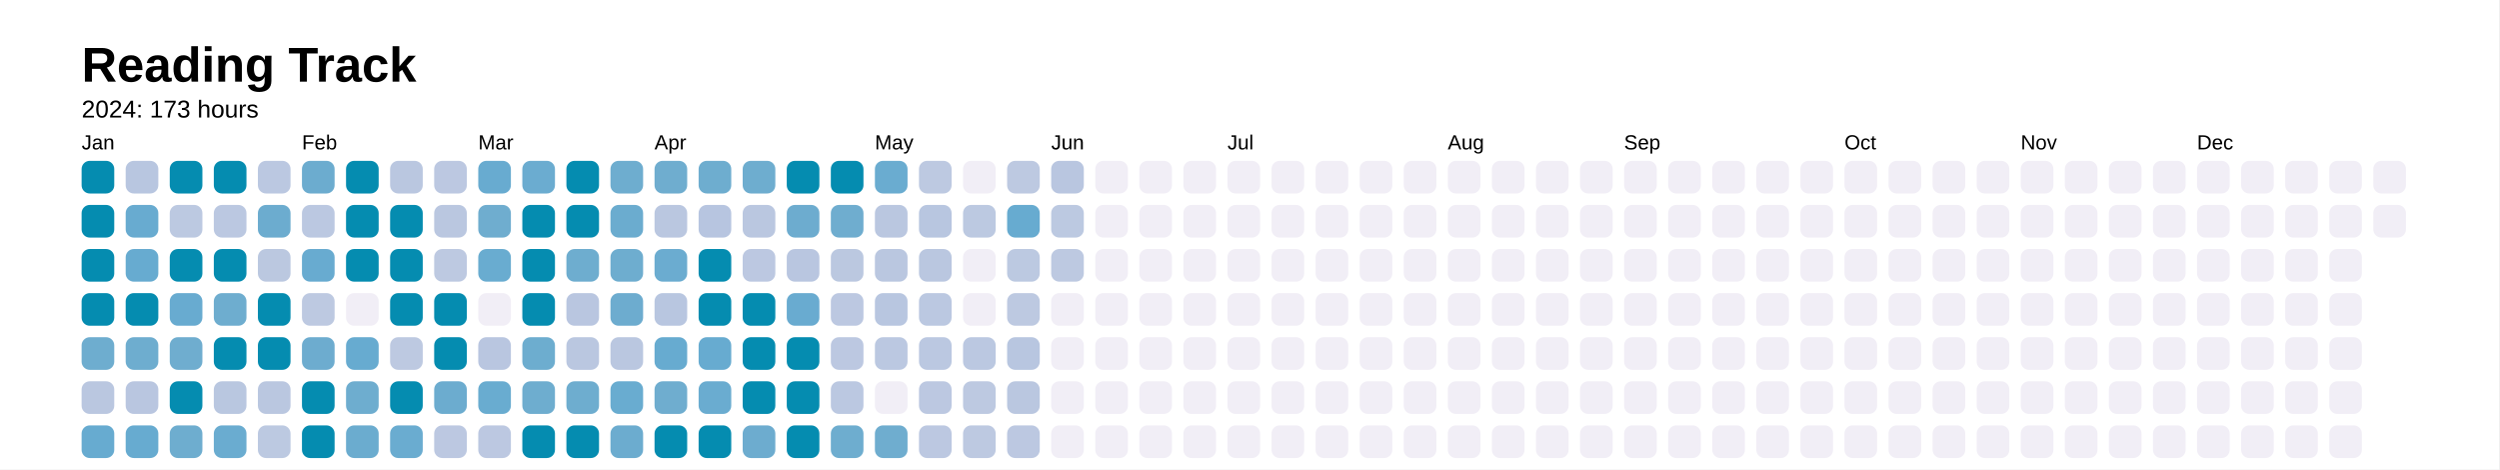
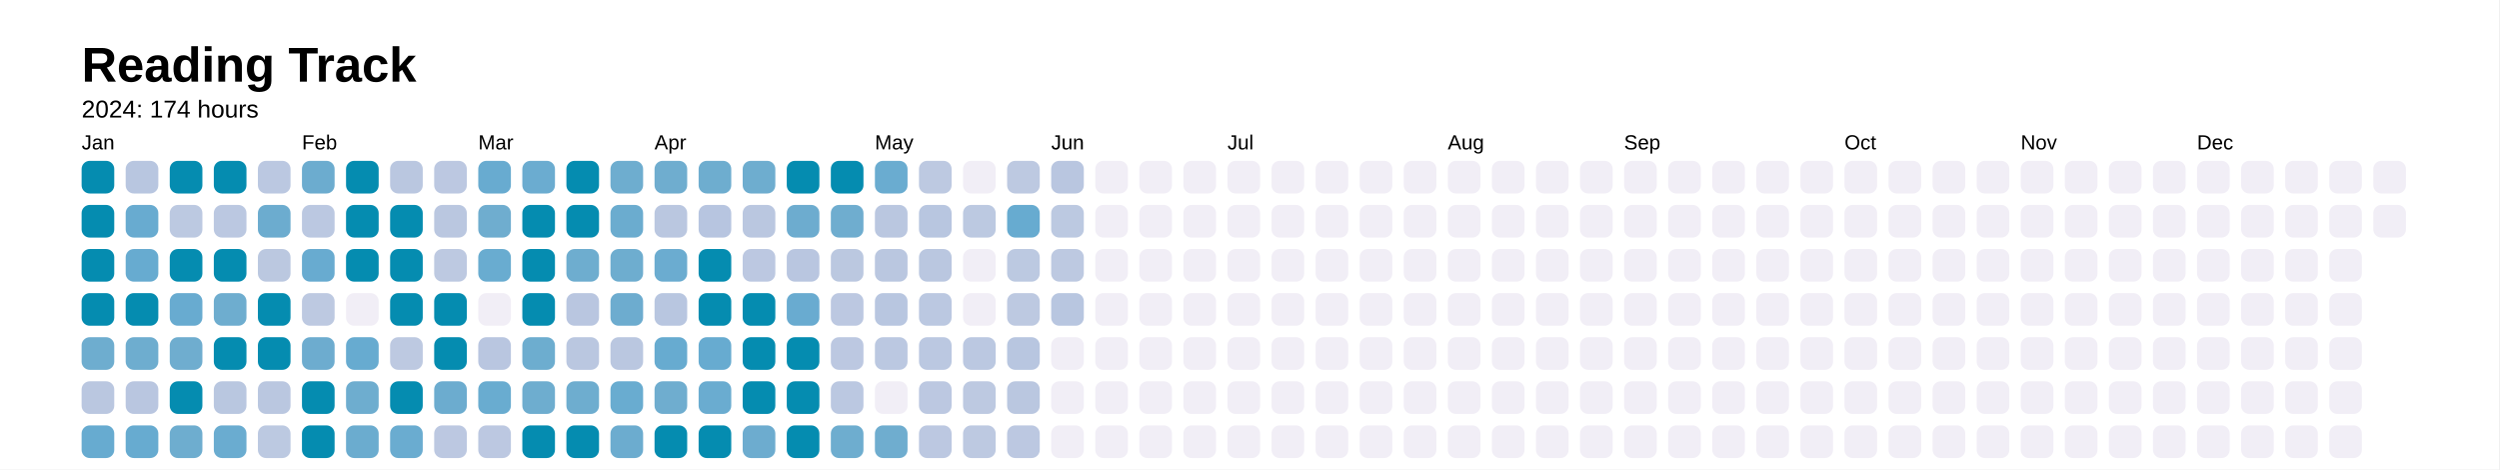
<svg xmlns="http://www.w3.org/2000/svg" baseProfile="full" height="57.5mm" version="1.1" viewBox="0,0,306.2,57.5" width="306.2mm">
  <defs />
  <rect fill="#FFFFFF" height="57.5" width="306.2" x="0" y="0" />
  <text fill="#000000" style="font-size:6px; font-family:Arial; font-weight:bold;" x="10" y="10">Reading Track</text>
-   <text fill="#000000" style="font-size:3px; font-family:Arial;" x="10" y="14.4">2024: 173 hours</text>
+   <text fill="#000000" style="font-size:3px; font-family:Arial;" x="10" y="14.4">2024: 174 hours</text>
  <text fill="#000000" style="font-size:2.5px; font-family:Arial" x="10" y="18.3">Jan</text>
  <rect fill="#058cb0" height="4" rx="1" ry="1" width="4" x="10" y="19.7" />
  <rect fill="#058cb0" height="4" rx="1" ry="1" width="4" x="10" y="25.1" />
  <rect fill="#058cb0" height="4" rx="1" ry="1" width="4" x="10" y="30.5" />
  <rect fill="#058cb0" height="4" rx="1" ry="1" width="4" x="10" y="35.9" />
  <rect fill="#6eadcf" height="4" rx="1" ry="1" width="4" x="10" y="41.3" />
  <rect fill="#bac7e0" height="4" rx="1" ry="1" width="4" x="10" y="46.7" />
  <rect fill="#67abd0" height="4" rx="1" ry="1" width="4" x="10" y="52.1" />
  <rect fill="#b8c6e0" height="4" rx="1" ry="1" width="4" x="15.4" y="19.7" />
  <rect fill="#68abd0" height="4" rx="1" ry="1" width="4" x="15.4" y="25.1" />
  <rect fill="#67abd0" height="4" rx="1" ry="1" width="4" x="15.4" y="30.5" />
  <rect fill="#058cb0" height="4" rx="1" ry="1" width="4" x="15.4" y="35.9" />
  <rect fill="#6eadcf" height="4" rx="1" ry="1" width="4" x="15.4" y="41.3" />
  <rect fill="#b9c6e0" height="4" rx="1" ry="1" width="4" x="15.4" y="46.7" />
  <rect fill="#67abd0" height="4" rx="1" ry="1" width="4" x="15.4" y="52.1" />
  <rect fill="#058cb0" height="4" rx="1" ry="1" width="4" x="20.8" y="19.7" />
  <rect fill="#bcc9e1" height="4" rx="1" ry="1" width="4" x="20.8" y="25.1" />
  <rect fill="#058cb0" height="4" rx="1" ry="1" width="4" x="20.8" y="30.5" />
  <rect fill="#68abd0" height="4" rx="1" ry="1" width="4" x="20.8" y="35.9" />
  <rect fill="#6fadcf" height="4" rx="1" ry="1" width="4" x="20.8" y="41.3" />
  <rect fill="#058cb0" height="4" rx="1" ry="1" width="4" x="20.8" y="46.7" />
  <rect fill="#6eadcf" height="4" rx="1" ry="1" width="4" x="20.8" y="52.1" />
  <rect fill="#058cb0" height="4" rx="1" ry="1" width="4" x="26.2" y="19.7" />
  <rect fill="#bbc8e1" height="4" rx="1" ry="1" width="4" x="26.2" y="25.1" />
  <rect fill="#058cb0" height="4" rx="1" ry="1" width="4" x="26.2" y="30.5" />
  <rect fill="#6eadcf" height="4" rx="1" ry="1" width="4" x="26.2" y="35.9" />
  <rect fill="#058cb0" height="4" rx="1" ry="1" width="4" x="26.2" y="41.3" />
  <rect fill="#b9c7e0" height="4" rx="1" ry="1" width="4" x="26.2" y="46.7" />
  <rect fill="#6aacd0" height="4" rx="1" ry="1" width="4" x="26.2" y="52.1" />
  <rect fill="#bbc8e1" height="4" rx="1" ry="1" width="4" x="31.6" y="19.7" />
  <rect fill="#6caccf" height="4" rx="1" ry="1" width="4" x="31.6" y="25.1" />
  <rect fill="#bbc8e0" height="4" rx="1" ry="1" width="4" x="31.6" y="30.5" />
  <rect fill="#058cb0" height="4" rx="1" ry="1" width="4" x="31.6" y="35.9" />
  <rect fill="#058cb0" height="4" rx="1" ry="1" width="4" x="31.6" y="41.3" />
  <rect fill="#bac7e0" height="4" rx="1" ry="1" width="4" x="31.6" y="46.7" />
  <rect fill="#bcc9e1" height="4" rx="1" ry="1" width="4" x="31.6" y="52.1" />
  <text fill="#000000" style="font-size:2.5px; font-family:Arial" x="37.0" y="18.3">Feb</text>
  <rect fill="#6caccf" height="4" rx="1" ry="1" width="4" x="37.0" y="19.7" />
  <rect fill="#bbc8e1" height="4" rx="1" ry="1" width="4" x="37.0" y="25.1" />
  <rect fill="#68abd0" height="4" rx="1" ry="1" width="4" x="37.0" y="30.5" />
  <rect fill="#bdc9e1" height="4" rx="1" ry="1" width="4" x="37.0" y="35.9" />
  <rect fill="#6daccf" height="4" rx="1" ry="1" width="4" x="37.0" y="41.3" />
  <rect fill="#058cb0" height="4" rx="1" ry="1" width="4" x="37.0" y="46.7" />
  <rect fill="#058cb0" height="4" rx="1" ry="1" width="4" x="37.0" y="52.1" />
  <rect fill="#058cb0" height="4" rx="1" ry="1" width="4" x="42.4" y="19.7" />
  <rect fill="#058cb0" height="4" rx="1" ry="1" width="4" x="42.4" y="25.1" />
  <rect fill="#058cb0" height="4" rx="1" ry="1" width="4" x="42.4" y="30.5" />
  <rect fill="#f1eef6" height="4" rx="1" ry="1" width="4" x="42.4" y="35.9" />
  <rect fill="#67abd0" height="4" rx="1" ry="1" width="4" x="42.4" y="41.3" />
  <rect fill="#6eadcf" height="4" rx="1" ry="1" width="4" x="42.4" y="46.7" />
  <rect fill="#6baccf" height="4" rx="1" ry="1" width="4" x="42.4" y="52.1" />
  <rect fill="#bac7e0" height="4" rx="1" ry="1" width="4" x="47.8" y="19.7" />
  <rect fill="#058cb0" height="4" rx="1" ry="1" width="4" x="47.8" y="25.1" />
  <rect fill="#058cb0" height="4" rx="1" ry="1" width="4" x="47.8" y="30.5" />
  <rect fill="#058cb0" height="4" rx="1" ry="1" width="4" x="47.8" y="35.9" />
  <rect fill="#bdc9e1" height="4" rx="1" ry="1" width="4" x="47.8" y="41.3" />
  <rect fill="#058cb0" height="4" rx="1" ry="1" width="4" x="47.8" y="46.7" />
  <rect fill="#6aacd0" height="4" rx="1" ry="1" width="4" x="47.8" y="52.1" />
  <rect fill="#bcc8e1" height="4" rx="1" ry="1" width="4" x="53.2" y="19.7" />
  <rect fill="#bac7e0" height="4" rx="1" ry="1" width="4" x="53.2" y="25.1" />
  <rect fill="#bdc9e1" height="4" rx="1" ry="1" width="4" x="53.2" y="30.5" />
  <rect fill="#058cb0" height="4" rx="1" ry="1" width="4" x="53.2" y="35.9" />
  <rect fill="#058cb0" height="4" rx="1" ry="1" width="4" x="53.2" y="41.3" />
  <rect fill="#6caccf" height="4" rx="1" ry="1" width="4" x="53.2" y="46.7" />
  <rect fill="#bcc8e1" height="4" rx="1" ry="1" width="4" x="53.2" y="52.1" />
  <text fill="#000000" style="font-size:2.5px; font-family:Arial" x="58.6" y="18.3">Mar</text>
  <rect fill="#68abd0" height="4" rx="1" ry="1" width="4" x="58.6" y="19.7" />
  <rect fill="#6fadcf" height="4" rx="1" ry="1" width="4" x="58.6" y="25.1" />
  <rect fill="#69acd0" height="4" rx="1" ry="1" width="4" x="58.6" y="30.5" />
  <rect fill="#f1eef6" height="4" rx="1" ry="1" width="4" x="58.6" y="35.9" />
  <rect fill="#b9c6e0" height="4" rx="1" ry="1" width="4" x="58.6" y="41.3" />
  <rect fill="#69acd0" height="4" rx="1" ry="1" width="4" x="58.6" y="46.7" />
  <rect fill="#bcc8e1" height="4" rx="1" ry="1" width="4" x="58.6" y="52.1" />
  <rect fill="#6bacd0" height="4" rx="1" ry="1" width="4" x="64" y="19.7" />
  <rect fill="#058cb0" height="4" rx="1" ry="1" width="4" x="64" y="25.1" />
  <rect fill="#058cb0" height="4" rx="1" ry="1" width="4" x="64" y="30.5" />
  <rect fill="#058cb0" height="4" rx="1" ry="1" width="4" x="64" y="35.9" />
  <rect fill="#6dadcf" height="4" rx="1" ry="1" width="4" x="64" y="41.3" />
  <rect fill="#6eadcf" height="4" rx="1" ry="1" width="4" x="64" y="46.7" />
  <rect fill="#058cb0" height="4" rx="1" ry="1" width="4" x="64" y="52.1" />
  <rect fill="#058cb0" height="4" rx="1" ry="1" width="4" x="69.4" y="19.7" />
  <rect fill="#058cb0" height="4" rx="1" ry="1" width="4" x="69.4" y="25.1" />
  <rect fill="#6eadcf" height="4" rx="1" ry="1" width="4" x="69.4" y="30.5" />
  <rect fill="#b9c6e0" height="4" rx="1" ry="1" width="4" x="69.4" y="35.9" />
  <rect fill="#bac7e0" height="4" rx="1" ry="1" width="4" x="69.4" y="41.3" />
  <rect fill="#6eadcf" height="4" rx="1" ry="1" width="4" x="69.4" y="46.7" />
  <rect fill="#058cb0" height="4" rx="1" ry="1" width="4" x="69.4" y="52.1" />
  <rect fill="#6eadcf" height="4" rx="1" ry="1" width="4" x="74.8" y="19.7" />
  <rect fill="#6baccf" height="4" rx="1" ry="1" width="4" x="74.8" y="25.1" />
  <rect fill="#6eadcf" height="4" rx="1" ry="1" width="4" x="74.8" y="30.5" />
  <rect fill="#6daccf" height="4" rx="1" ry="1" width="4" x="74.8" y="35.9" />
  <rect fill="#bac7e0" height="4" rx="1" ry="1" width="4" x="74.8" y="41.3" />
  <rect fill="#69acd0" height="4" rx="1" ry="1" width="4" x="74.8" y="46.7" />
  <rect fill="#6caccf" height="4" rx="1" ry="1" width="4" x="74.8" y="52.1" />
  <text fill="#000000" style="font-size:2.5px; font-family:Arial" x="80.2" y="18.3">Apr</text>
  <rect fill="#6fadcf" height="4" rx="1" ry="1" width="4" x="80.2" y="19.7" />
  <rect fill="#bac7e0" height="4" rx="1" ry="1" width="4" x="80.2" y="25.1" />
  <rect fill="#6bacd0" height="4" rx="1" ry="1" width="4" x="80.2" y="30.5" />
  <rect fill="#b8c6e0" height="4" rx="1" ry="1" width="4" x="80.2" y="35.9" />
  <rect fill="#67abd0" height="4" rx="1" ry="1" width="4" x="80.2" y="41.3" />
  <rect fill="#6fadcf" height="4" rx="1" ry="1" width="4" x="80.2" y="46.7" />
  <rect fill="#058cb0" height="4" rx="1" ry="1" width="4" x="80.2" y="52.1" />
  <rect fill="#6eadcf" height="4" rx="1" ry="1" width="4" x="85.6" y="19.7" />
  <rect fill="#b7c5e0" height="4" rx="1" ry="1" width="4" x="85.6" y="25.1" />
  <rect fill="#058cb0" height="4" rx="1" ry="1" width="4" x="85.6" y="30.5" />
  <rect fill="#058cb0" height="4" rx="1" ry="1" width="4" x="85.6" y="35.9" />
  <rect fill="#67abd0" height="4" rx="1" ry="1" width="4" x="85.6" y="41.3" />
  <rect fill="#6aacd0" height="4" rx="1" ry="1" width="4" x="85.6" y="46.7" />
  <rect fill="#058cb0" height="4" rx="1" ry="1" width="4" x="85.6" y="52.1" />
  <rect fill="#6eadcf" height="4" rx="1" ry="1" width="4" x="91" y="19.7" />
  <rect fill="#bac7e0" height="4" rx="1" ry="1" width="4" x="91" y="25.1" />
  <rect fill="#bcc8e1" height="4" rx="1" ry="1" width="4" x="91" y="30.5" />
  <rect fill="#058cb0" height="4" rx="1" ry="1" width="4" x="91" y="35.9" />
  <rect fill="#058cb0" height="4" rx="1" ry="1" width="4" x="91" y="41.3" />
  <rect fill="#058cb0" height="4" rx="1" ry="1" width="4" x="91" y="46.7" />
  <rect fill="#6daccf" height="4" rx="1" ry="1" width="4" x="91" y="52.1" />
  <rect fill="#058cb0" height="4" rx="1" ry="1" width="4" x="96.4" y="19.7" />
  <rect fill="#6daccf" height="4" rx="1" ry="1" width="4" x="96.4" y="25.1" />
  <rect fill="#b9c6e0" height="4" rx="1" ry="1" width="4" x="96.4" y="30.5" />
  <rect fill="#69abd0" height="4" rx="1" ry="1" width="4" x="96.4" y="35.9" />
  <rect fill="#058cb0" height="4" rx="1" ry="1" width="4" x="96.4" y="41.3" />
  <rect fill="#058cb0" height="4" rx="1" ry="1" width="4" x="96.4" y="46.7" />
  <rect fill="#058cb0" height="4" rx="1" ry="1" width="4" x="96.4" y="52.1" />
  <rect fill="#058cb0" height="4" rx="1" ry="1" width="4" x="101.8" y="19.7" />
  <rect fill="#6fadcf" height="4" rx="1" ry="1" width="4" x="101.8" y="25.1" />
  <rect fill="#bbc8e0" height="4" rx="1" ry="1" width="4" x="101.8" y="30.5" />
  <rect fill="#bcc8e1" height="4" rx="1" ry="1" width="4" x="101.8" y="35.9" />
  <rect fill="#bcc8e1" height="4" rx="1" ry="1" width="4" x="101.8" y="41.3" />
  <rect fill="#bbc8e1" height="4" rx="1" ry="1" width="4" x="101.8" y="46.7" />
  <rect fill="#6eadcf" height="4" rx="1" ry="1" width="4" x="101.8" y="52.1" />
  <text fill="#000000" style="font-size:2.5px; font-family:Arial" x="107.2" y="18.3">May</text>
  <rect fill="#6aacd0" height="4" rx="1" ry="1" width="4" x="107.2" y="19.7" />
  <rect fill="#bac7e0" height="4" rx="1" ry="1" width="4" x="107.2" y="25.1" />
  <rect fill="#bac7e0" height="4" rx="1" ry="1" width="4" x="107.2" y="30.5" />
  <rect fill="#b8c6e0" height="4" rx="1" ry="1" width="4" x="107.2" y="35.9" />
  <rect fill="#bbc8e1" height="4" rx="1" ry="1" width="4" x="107.2" y="41.3" />
  <rect fill="#f1eef6" height="4" rx="1" ry="1" width="4" x="107.2" y="46.7" />
  <rect fill="#6fadcf" height="4" rx="1" ry="1" width="4" x="107.2" y="52.1" />
  <rect fill="#bdc9e1" height="4" rx="1" ry="1" width="4" x="112.6" y="19.7" />
  <rect fill="#b8c6e0" height="4" rx="1" ry="1" width="4" x="112.6" y="25.1" />
  <rect fill="#bac7e0" height="4" rx="1" ry="1" width="4" x="112.6" y="30.5" />
  <rect fill="#bbc8e1" height="4" rx="1" ry="1" width="4" x="112.6" y="35.9" />
  <rect fill="#bbc8e1" height="4" rx="1" ry="1" width="4" x="112.6" y="41.3" />
  <rect fill="#bcc8e1" height="4" rx="1" ry="1" width="4" x="112.6" y="46.7" />
  <rect fill="#bcc8e1" height="4" rx="1" ry="1" width="4" x="112.6" y="52.1" />
  <rect fill="#f1eef6" height="4" rx="1" ry="1" width="4" x="118" y="19.7" />
  <rect fill="#bcc9e1" height="4" rx="1" ry="1" width="4" x="118" y="25.1" />
  <rect fill="#f1eef6" height="4" rx="1" ry="1" width="4" x="118" y="30.5" />
  <rect fill="#f1eef6" height="4" rx="1" ry="1" width="4" x="118" y="35.9" />
  <rect fill="#bbc8e1" height="4" rx="1" ry="1" width="4" x="118" y="41.3" />
  <rect fill="#bdc9e1" height="4" rx="1" ry="1" width="4" x="118" y="46.7" />
  <rect fill="#bdc9e1" height="4" rx="1" ry="1" width="4" x="118" y="52.1" />
  <rect fill="#bdc9e1" height="4" rx="1" ry="1" width="4" x="123.4" y="19.7" />
  <rect fill="#67abd0" height="4" rx="1" ry="1" width="4" x="123.4" y="25.1" />
  <rect fill="#bcc9e1" height="4" rx="1" ry="1" width="4" x="123.4" y="30.5" />
  <rect fill="#bdc9e1" height="4" rx="1" ry="1" width="4" x="123.4" y="35.9" />
  <rect fill="#b8c6e0" height="4" rx="1" ry="1" width="4" x="123.4" y="41.3" />
  <rect fill="#bac7e0" height="4" rx="1" ry="1" width="4" x="123.4" y="46.7" />
  <rect fill="#bcc8e1" height="4" rx="1" ry="1" width="4" x="123.4" y="52.1" />
  <text fill="#000000" style="font-size:2.5px; font-family:Arial" x="128.8" y="18.3">Jun</text>
  <rect fill="#b9c6e0" height="4" rx="1" ry="1" width="4" x="128.8" y="19.7" />
  <rect fill="#bcc9e1" height="4" rx="1" ry="1" width="4" x="128.8" y="25.1" />
  <rect fill="#bdc9e1" height="4" rx="1" ry="1" width="4" x="128.8" y="30.5" />
-   <rect fill="#f1eef6" height="4" rx="1" ry="1" width="4" x="128.8" y="35.9" />
+   <rect fill="#b8c6e0" height="4" rx="1" ry="1" width="4" x="128.8" y="35.9" />
  <rect fill="#f1eef6" height="4" rx="1" ry="1" width="4" x="128.8" y="41.3" />
  <rect fill="#f1eef6" height="4" rx="1" ry="1" width="4" x="128.8" y="46.7" />
  <rect fill="#f1eef6" height="4" rx="1" ry="1" width="4" x="128.8" y="52.1" />
  <rect fill="#f1eef6" height="4" rx="1" ry="1" width="4" x="134.2" y="19.7" />
  <rect fill="#f1eef6" height="4" rx="1" ry="1" width="4" x="134.2" y="25.1" />
  <rect fill="#f1eef6" height="4" rx="1" ry="1" width="4" x="134.2" y="30.5" />
  <rect fill="#f1eef6" height="4" rx="1" ry="1" width="4" x="134.2" y="35.9" />
  <rect fill="#f1eef6" height="4" rx="1" ry="1" width="4" x="134.2" y="41.3" />
  <rect fill="#f1eef6" height="4" rx="1" ry="1" width="4" x="134.2" y="46.7" />
  <rect fill="#f1eef6" height="4" rx="1" ry="1" width="4" x="134.2" y="52.1" />
  <rect fill="#f1eef6" height="4" rx="1" ry="1" width="4" x="139.6" y="19.7" />
  <rect fill="#f1eef6" height="4" rx="1" ry="1" width="4" x="139.6" y="25.1" />
  <rect fill="#f1eef6" height="4" rx="1" ry="1" width="4" x="139.6" y="30.5" />
  <rect fill="#f1eef6" height="4" rx="1" ry="1" width="4" x="139.6" y="35.9" />
  <rect fill="#f1eef6" height="4" rx="1" ry="1" width="4" x="139.6" y="41.3" />
  <rect fill="#f1eef6" height="4" rx="1" ry="1" width="4" x="139.6" y="46.7" />
  <rect fill="#f1eef6" height="4" rx="1" ry="1" width="4" x="139.6" y="52.1" />
  <rect fill="#f1eef6" height="4" rx="1" ry="1" width="4" x="145" y="19.7" />
  <rect fill="#f1eef6" height="4" rx="1" ry="1" width="4" x="145" y="25.1" />
  <rect fill="#f1eef6" height="4" rx="1" ry="1" width="4" x="145" y="30.5" />
  <rect fill="#f1eef6" height="4" rx="1" ry="1" width="4" x="145" y="35.9" />
  <rect fill="#f1eef6" height="4" rx="1" ry="1" width="4" x="145" y="41.3" />
  <rect fill="#f1eef6" height="4" rx="1" ry="1" width="4" x="145" y="46.7" />
  <rect fill="#f1eef6" height="4" rx="1" ry="1" width="4" x="145" y="52.1" />
  <text fill="#000000" style="font-size:2.5px; font-family:Arial" x="150.4" y="18.3">Jul</text>
  <rect fill="#f1eef6" height="4" rx="1" ry="1" width="4" x="150.4" y="19.7" />
  <rect fill="#f1eef6" height="4" rx="1" ry="1" width="4" x="150.4" y="25.1" />
  <rect fill="#f1eef6" height="4" rx="1" ry="1" width="4" x="150.4" y="30.5" />
  <rect fill="#f1eef6" height="4" rx="1" ry="1" width="4" x="150.4" y="35.9" />
  <rect fill="#f1eef6" height="4" rx="1" ry="1" width="4" x="150.4" y="41.3" />
  <rect fill="#f1eef6" height="4" rx="1" ry="1" width="4" x="150.4" y="46.7" />
  <rect fill="#f1eef6" height="4" rx="1" ry="1" width="4" x="150.4" y="52.1" />
  <rect fill="#f1eef6" height="4" rx="1" ry="1" width="4" x="155.8" y="19.7" />
  <rect fill="#f1eef6" height="4" rx="1" ry="1" width="4" x="155.8" y="25.1" />
  <rect fill="#f1eef6" height="4" rx="1" ry="1" width="4" x="155.8" y="30.5" />
  <rect fill="#f1eef6" height="4" rx="1" ry="1" width="4" x="155.8" y="35.9" />
  <rect fill="#f1eef6" height="4" rx="1" ry="1" width="4" x="155.8" y="41.3" />
  <rect fill="#f1eef6" height="4" rx="1" ry="1" width="4" x="155.8" y="46.7" />
  <rect fill="#f1eef6" height="4" rx="1" ry="1" width="4" x="155.8" y="52.1" />
  <rect fill="#f1eef6" height="4" rx="1" ry="1" width="4" x="161.2" y="19.7" />
  <rect fill="#f1eef6" height="4" rx="1" ry="1" width="4" x="161.2" y="25.1" />
  <rect fill="#f1eef6" height="4" rx="1" ry="1" width="4" x="161.2" y="30.5" />
  <rect fill="#f1eef6" height="4" rx="1" ry="1" width="4" x="161.2" y="35.9" />
  <rect fill="#f1eef6" height="4" rx="1" ry="1" width="4" x="161.2" y="41.3" />
  <rect fill="#f1eef6" height="4" rx="1" ry="1" width="4" x="161.2" y="46.7" />
  <rect fill="#f1eef6" height="4" rx="1" ry="1" width="4" x="161.2" y="52.1" />
  <rect fill="#f1eef6" height="4" rx="1" ry="1" width="4" x="166.6" y="19.7" />
  <rect fill="#f1eef6" height="4" rx="1" ry="1" width="4" x="166.6" y="25.1" />
  <rect fill="#f1eef6" height="4" rx="1" ry="1" width="4" x="166.6" y="30.5" />
  <rect fill="#f1eef6" height="4" rx="1" ry="1" width="4" x="166.6" y="35.9" />
  <rect fill="#f1eef6" height="4" rx="1" ry="1" width="4" x="166.6" y="41.3" />
  <rect fill="#f1eef6" height="4" rx="1" ry="1" width="4" x="166.6" y="46.7" />
  <rect fill="#f1eef6" height="4" rx="1" ry="1" width="4" x="166.6" y="52.1" />
  <rect fill="#f1eef6" height="4" rx="1" ry="1" width="4" x="172" y="19.7" />
  <rect fill="#f1eef6" height="4" rx="1" ry="1" width="4" x="172" y="25.1" />
  <rect fill="#f1eef6" height="4" rx="1" ry="1" width="4" x="172" y="30.5" />
  <rect fill="#f1eef6" height="4" rx="1" ry="1" width="4" x="172" y="35.9" />
  <rect fill="#f1eef6" height="4" rx="1" ry="1" width="4" x="172" y="41.3" />
  <rect fill="#f1eef6" height="4" rx="1" ry="1" width="4" x="172" y="46.7" />
  <rect fill="#f1eef6" height="4" rx="1" ry="1" width="4" x="172" y="52.1" />
  <text fill="#000000" style="font-size:2.5px; font-family:Arial" x="177.4" y="18.3">Aug</text>
  <rect fill="#f1eef6" height="4" rx="1" ry="1" width="4" x="177.4" y="19.7" />
  <rect fill="#f1eef6" height="4" rx="1" ry="1" width="4" x="177.4" y="25.1" />
  <rect fill="#f1eef6" height="4" rx="1" ry="1" width="4" x="177.4" y="30.5" />
  <rect fill="#f1eef6" height="4" rx="1" ry="1" width="4" x="177.4" y="35.9" />
  <rect fill="#f1eef6" height="4" rx="1" ry="1" width="4" x="177.4" y="41.3" />
  <rect fill="#f1eef6" height="4" rx="1" ry="1" width="4" x="177.4" y="46.7" />
  <rect fill="#f1eef6" height="4" rx="1" ry="1" width="4" x="177.4" y="52.1" />
  <rect fill="#f1eef6" height="4" rx="1" ry="1" width="4" x="182.8" y="19.7" />
  <rect fill="#f1eef6" height="4" rx="1" ry="1" width="4" x="182.8" y="25.1" />
  <rect fill="#f1eef6" height="4" rx="1" ry="1" width="4" x="182.8" y="30.5" />
  <rect fill="#f1eef6" height="4" rx="1" ry="1" width="4" x="182.8" y="35.9" />
  <rect fill="#f1eef6" height="4" rx="1" ry="1" width="4" x="182.8" y="41.3" />
  <rect fill="#f1eef6" height="4" rx="1" ry="1" width="4" x="182.8" y="46.7" />
  <rect fill="#f1eef6" height="4" rx="1" ry="1" width="4" x="182.8" y="52.1" />
  <rect fill="#f1eef6" height="4" rx="1" ry="1" width="4" x="188.2" y="19.7" />
  <rect fill="#f1eef6" height="4" rx="1" ry="1" width="4" x="188.2" y="25.1" />
  <rect fill="#f1eef6" height="4" rx="1" ry="1" width="4" x="188.2" y="30.5" />
  <rect fill="#f1eef6" height="4" rx="1" ry="1" width="4" x="188.2" y="35.9" />
  <rect fill="#f1eef6" height="4" rx="1" ry="1" width="4" x="188.2" y="41.3" />
  <rect fill="#f1eef6" height="4" rx="1" ry="1" width="4" x="188.2" y="46.7" />
  <rect fill="#f1eef6" height="4" rx="1" ry="1" width="4" x="188.2" y="52.1" />
  <rect fill="#f1eef6" height="4" rx="1" ry="1" width="4" x="193.6" y="19.7" />
  <rect fill="#f1eef6" height="4" rx="1" ry="1" width="4" x="193.6" y="25.1" />
  <rect fill="#f1eef6" height="4" rx="1" ry="1" width="4" x="193.6" y="30.5" />
  <rect fill="#f1eef6" height="4" rx="1" ry="1" width="4" x="193.6" y="35.9" />
  <rect fill="#f1eef6" height="4" rx="1" ry="1" width="4" x="193.6" y="41.3" />
  <rect fill="#f1eef6" height="4" rx="1" ry="1" width="4" x="193.6" y="46.7" />
  <rect fill="#f1eef6" height="4" rx="1" ry="1" width="4" x="193.6" y="52.1" />
  <text fill="#000000" style="font-size:2.5px; font-family:Arial" x="199" y="18.3">Sep</text>
  <rect fill="#f1eef6" height="4" rx="1" ry="1" width="4" x="199" y="19.7" />
  <rect fill="#f1eef6" height="4" rx="1" ry="1" width="4" x="199" y="25.1" />
  <rect fill="#f1eef6" height="4" rx="1" ry="1" width="4" x="199" y="30.5" />
  <rect fill="#f1eef6" height="4" rx="1" ry="1" width="4" x="199" y="35.9" />
  <rect fill="#f1eef6" height="4" rx="1" ry="1" width="4" x="199" y="41.3" />
  <rect fill="#f1eef6" height="4" rx="1" ry="1" width="4" x="199" y="46.7" />
  <rect fill="#f1eef6" height="4" rx="1" ry="1" width="4" x="199" y="52.1" />
  <rect fill="#f1eef6" height="4" rx="1" ry="1" width="4" x="204.4" y="19.7" />
  <rect fill="#f1eef6" height="4" rx="1" ry="1" width="4" x="204.4" y="25.1" />
  <rect fill="#f1eef6" height="4" rx="1" ry="1" width="4" x="204.4" y="30.5" />
  <rect fill="#f1eef6" height="4" rx="1" ry="1" width="4" x="204.4" y="35.9" />
  <rect fill="#f1eef6" height="4" rx="1" ry="1" width="4" x="204.4" y="41.3" />
  <rect fill="#f1eef6" height="4" rx="1" ry="1" width="4" x="204.4" y="46.7" />
  <rect fill="#f1eef6" height="4" rx="1" ry="1" width="4" x="204.4" y="52.1" />
  <rect fill="#f1eef6" height="4" rx="1" ry="1" width="4" x="209.8" y="19.7" />
  <rect fill="#f1eef6" height="4" rx="1" ry="1" width="4" x="209.8" y="25.1" />
  <rect fill="#f1eef6" height="4" rx="1" ry="1" width="4" x="209.8" y="30.5" />
  <rect fill="#f1eef6" height="4" rx="1" ry="1" width="4" x="209.8" y="35.9" />
  <rect fill="#f1eef6" height="4" rx="1" ry="1" width="4" x="209.8" y="41.3" />
  <rect fill="#f1eef6" height="4" rx="1" ry="1" width="4" x="209.8" y="46.7" />
  <rect fill="#f1eef6" height="4" rx="1" ry="1" width="4" x="209.8" y="52.1" />
  <rect fill="#f1eef6" height="4" rx="1" ry="1" width="4" x="215.2" y="19.7" />
  <rect fill="#f1eef6" height="4" rx="1" ry="1" width="4" x="215.2" y="25.1" />
  <rect fill="#f1eef6" height="4" rx="1" ry="1" width="4" x="215.2" y="30.5" />
  <rect fill="#f1eef6" height="4" rx="1" ry="1" width="4" x="215.2" y="35.9" />
  <rect fill="#f1eef6" height="4" rx="1" ry="1" width="4" x="215.2" y="41.3" />
  <rect fill="#f1eef6" height="4" rx="1" ry="1" width="4" x="215.2" y="46.7" />
  <rect fill="#f1eef6" height="4" rx="1" ry="1" width="4" x="215.2" y="52.1" />
  <rect fill="#f1eef6" height="4" rx="1" ry="1" width="4" x="220.6" y="19.7" />
  <rect fill="#f1eef6" height="4" rx="1" ry="1" width="4" x="220.6" y="25.1" />
  <rect fill="#f1eef6" height="4" rx="1" ry="1" width="4" x="220.6" y="30.5" />
  <rect fill="#f1eef6" height="4" rx="1" ry="1" width="4" x="220.6" y="35.9" />
  <rect fill="#f1eef6" height="4" rx="1" ry="1" width="4" x="220.6" y="41.3" />
  <rect fill="#f1eef6" height="4" rx="1" ry="1" width="4" x="220.6" y="46.7" />
  <rect fill="#f1eef6" height="4" rx="1" ry="1" width="4" x="220.6" y="52.1" />
  <text fill="#000000" style="font-size:2.5px; font-family:Arial" x="226" y="18.3">Oct</text>
  <rect fill="#f1eef6" height="4" rx="1" ry="1" width="4" x="226" y="19.7" />
  <rect fill="#f1eef6" height="4" rx="1" ry="1" width="4" x="226" y="25.1" />
  <rect fill="#f1eef6" height="4" rx="1" ry="1" width="4" x="226" y="30.5" />
  <rect fill="#f1eef6" height="4" rx="1" ry="1" width="4" x="226" y="35.9" />
  <rect fill="#f1eef6" height="4" rx="1" ry="1" width="4" x="226" y="41.3" />
  <rect fill="#f1eef6" height="4" rx="1" ry="1" width="4" x="226" y="46.7" />
  <rect fill="#f1eef6" height="4" rx="1" ry="1" width="4" x="226" y="52.1" />
  <rect fill="#f1eef6" height="4" rx="1" ry="1" width="4" x="231.4" y="19.7" />
  <rect fill="#f1eef6" height="4" rx="1" ry="1" width="4" x="231.4" y="25.1" />
  <rect fill="#f1eef6" height="4" rx="1" ry="1" width="4" x="231.4" y="30.5" />
  <rect fill="#f1eef6" height="4" rx="1" ry="1" width="4" x="231.4" y="35.9" />
  <rect fill="#f1eef6" height="4" rx="1" ry="1" width="4" x="231.4" y="41.3" />
  <rect fill="#f1eef6" height="4" rx="1" ry="1" width="4" x="231.4" y="46.7" />
  <rect fill="#f1eef6" height="4" rx="1" ry="1" width="4" x="231.4" y="52.1" />
  <rect fill="#f1eef6" height="4" rx="1" ry="1" width="4" x="236.8" y="19.7" />
  <rect fill="#f1eef6" height="4" rx="1" ry="1" width="4" x="236.8" y="25.1" />
  <rect fill="#f1eef6" height="4" rx="1" ry="1" width="4" x="236.8" y="30.5" />
  <rect fill="#f1eef6" height="4" rx="1" ry="1" width="4" x="236.8" y="35.9" />
  <rect fill="#f1eef6" height="4" rx="1" ry="1" width="4" x="236.8" y="41.3" />
  <rect fill="#f1eef6" height="4" rx="1" ry="1" width="4" x="236.8" y="46.7" />
  <rect fill="#f1eef6" height="4" rx="1" ry="1" width="4" x="236.8" y="52.1" />
  <rect fill="#f1eef6" height="4" rx="1" ry="1" width="4" x="242.2" y="19.7" />
  <rect fill="#f1eef6" height="4" rx="1" ry="1" width="4" x="242.2" y="25.1" />
  <rect fill="#f1eef6" height="4" rx="1" ry="1" width="4" x="242.2" y="30.5" />
  <rect fill="#f1eef6" height="4" rx="1" ry="1" width="4" x="242.2" y="35.9" />
  <rect fill="#f1eef6" height="4" rx="1" ry="1" width="4" x="242.2" y="41.3" />
  <rect fill="#f1eef6" height="4" rx="1" ry="1" width="4" x="242.2" y="46.7" />
  <rect fill="#f1eef6" height="4" rx="1" ry="1" width="4" x="242.2" y="52.1" />
  <text fill="#000000" style="font-size:2.5px; font-family:Arial" x="247.6" y="18.3">Nov</text>
  <rect fill="#f1eef6" height="4" rx="1" ry="1" width="4" x="247.6" y="19.7" />
  <rect fill="#f1eef6" height="4" rx="1" ry="1" width="4" x="247.6" y="25.1" />
  <rect fill="#f1eef6" height="4" rx="1" ry="1" width="4" x="247.6" y="30.5" />
  <rect fill="#f1eef6" height="4" rx="1" ry="1" width="4" x="247.6" y="35.9" />
  <rect fill="#f1eef6" height="4" rx="1" ry="1" width="4" x="247.6" y="41.3" />
  <rect fill="#f1eef6" height="4" rx="1" ry="1" width="4" x="247.6" y="46.7" />
  <rect fill="#f1eef6" height="4" rx="1" ry="1" width="4" x="247.6" y="52.1" />
  <rect fill="#f1eef6" height="4" rx="1" ry="1" width="4" x="253" y="19.7" />
  <rect fill="#f1eef6" height="4" rx="1" ry="1" width="4" x="253" y="25.1" />
  <rect fill="#f1eef6" height="4" rx="1" ry="1" width="4" x="253" y="30.5" />
  <rect fill="#f1eef6" height="4" rx="1" ry="1" width="4" x="253" y="35.9" />
  <rect fill="#f1eef6" height="4" rx="1" ry="1" width="4" x="253" y="41.3" />
  <rect fill="#f1eef6" height="4" rx="1" ry="1" width="4" x="253" y="46.7" />
  <rect fill="#f1eef6" height="4" rx="1" ry="1" width="4" x="253" y="52.1" />
  <rect fill="#f1eef6" height="4" rx="1" ry="1" width="4" x="258.4" y="19.7" />
  <rect fill="#f1eef6" height="4" rx="1" ry="1" width="4" x="258.4" y="25.1" />
  <rect fill="#f1eef6" height="4" rx="1" ry="1" width="4" x="258.4" y="30.5" />
  <rect fill="#f1eef6" height="4" rx="1" ry="1" width="4" x="258.4" y="35.9" />
  <rect fill="#f1eef6" height="4" rx="1" ry="1" width="4" x="258.4" y="41.3" />
  <rect fill="#f1eef6" height="4" rx="1" ry="1" width="4" x="258.4" y="46.7" />
  <rect fill="#f1eef6" height="4" rx="1" ry="1" width="4" x="258.4" y="52.1" />
  <rect fill="#f1eef6" height="4" rx="1" ry="1" width="4" x="263.8" y="19.7" />
  <rect fill="#f1eef6" height="4" rx="1" ry="1" width="4" x="263.8" y="25.1" />
  <rect fill="#f1eef6" height="4" rx="1" ry="1" width="4" x="263.8" y="30.5" />
  <rect fill="#f1eef6" height="4" rx="1" ry="1" width="4" x="263.8" y="35.9" />
  <rect fill="#f1eef6" height="4" rx="1" ry="1" width="4" x="263.8" y="41.3" />
  <rect fill="#f1eef6" height="4" rx="1" ry="1" width="4" x="263.8" y="46.7" />
  <rect fill="#f1eef6" height="4" rx="1" ry="1" width="4" x="263.8" y="52.1" />
  <text fill="#000000" style="font-size:2.5px; font-family:Arial" x="269.2" y="18.3">Dec</text>
  <rect fill="#f1eef6" height="4" rx="1" ry="1" width="4" x="269.2" y="19.7" />
  <rect fill="#f1eef6" height="4" rx="1" ry="1" width="4" x="269.2" y="25.1" />
  <rect fill="#f1eef6" height="4" rx="1" ry="1" width="4" x="269.2" y="30.5" />
  <rect fill="#f1eef6" height="4" rx="1" ry="1" width="4" x="269.2" y="35.9" />
  <rect fill="#f1eef6" height="4" rx="1" ry="1" width="4" x="269.2" y="41.3" />
  <rect fill="#f1eef6" height="4" rx="1" ry="1" width="4" x="269.2" y="46.7" />
  <rect fill="#f1eef6" height="4" rx="1" ry="1" width="4" x="269.2" y="52.1" />
  <rect fill="#f1eef6" height="4" rx="1" ry="1" width="4" x="274.6" y="19.7" />
  <rect fill="#f1eef6" height="4" rx="1" ry="1" width="4" x="274.6" y="25.1" />
  <rect fill="#f1eef6" height="4" rx="1" ry="1" width="4" x="274.6" y="30.5" />
  <rect fill="#f1eef6" height="4" rx="1" ry="1" width="4" x="274.6" y="35.9" />
  <rect fill="#f1eef6" height="4" rx="1" ry="1" width="4" x="274.6" y="41.3" />
  <rect fill="#f1eef6" height="4" rx="1" ry="1" width="4" x="274.6" y="46.7" />
  <rect fill="#f1eef6" height="4" rx="1" ry="1" width="4" x="274.6" y="52.1" />
  <rect fill="#f1eef6" height="4" rx="1" ry="1" width="4" x="280" y="19.7" />
  <rect fill="#f1eef6" height="4" rx="1" ry="1" width="4" x="280" y="25.1" />
  <rect fill="#f1eef6" height="4" rx="1" ry="1" width="4" x="280" y="30.5" />
  <rect fill="#f1eef6" height="4" rx="1" ry="1" width="4" x="280" y="35.9" />
  <rect fill="#f1eef6" height="4" rx="1" ry="1" width="4" x="280" y="41.3" />
  <rect fill="#f1eef6" height="4" rx="1" ry="1" width="4" x="280" y="46.7" />
  <rect fill="#f1eef6" height="4" rx="1" ry="1" width="4" x="280" y="52.1" />
  <rect fill="#f1eef6" height="4" rx="1" ry="1" width="4" x="285.4" y="19.7" />
  <rect fill="#f1eef6" height="4" rx="1" ry="1" width="4" x="285.4" y="25.1" />
  <rect fill="#f1eef6" height="4" rx="1" ry="1" width="4" x="285.4" y="30.5" />
  <rect fill="#f1eef6" height="4" rx="1" ry="1" width="4" x="285.4" y="35.9" />
  <rect fill="#f1eef6" height="4" rx="1" ry="1" width="4" x="285.4" y="41.3" />
  <rect fill="#f1eef6" height="4" rx="1" ry="1" width="4" x="285.4" y="46.7" />
  <rect fill="#f1eef6" height="4" rx="1" ry="1" width="4" x="285.4" y="52.1" />
  <rect fill="#f1eef6" height="4" rx="1" ry="1" width="4" x="290.8" y="19.7" />
  <rect fill="#f1eef6" height="4" rx="1" ry="1" width="4" x="290.8" y="25.1" />
</svg>
